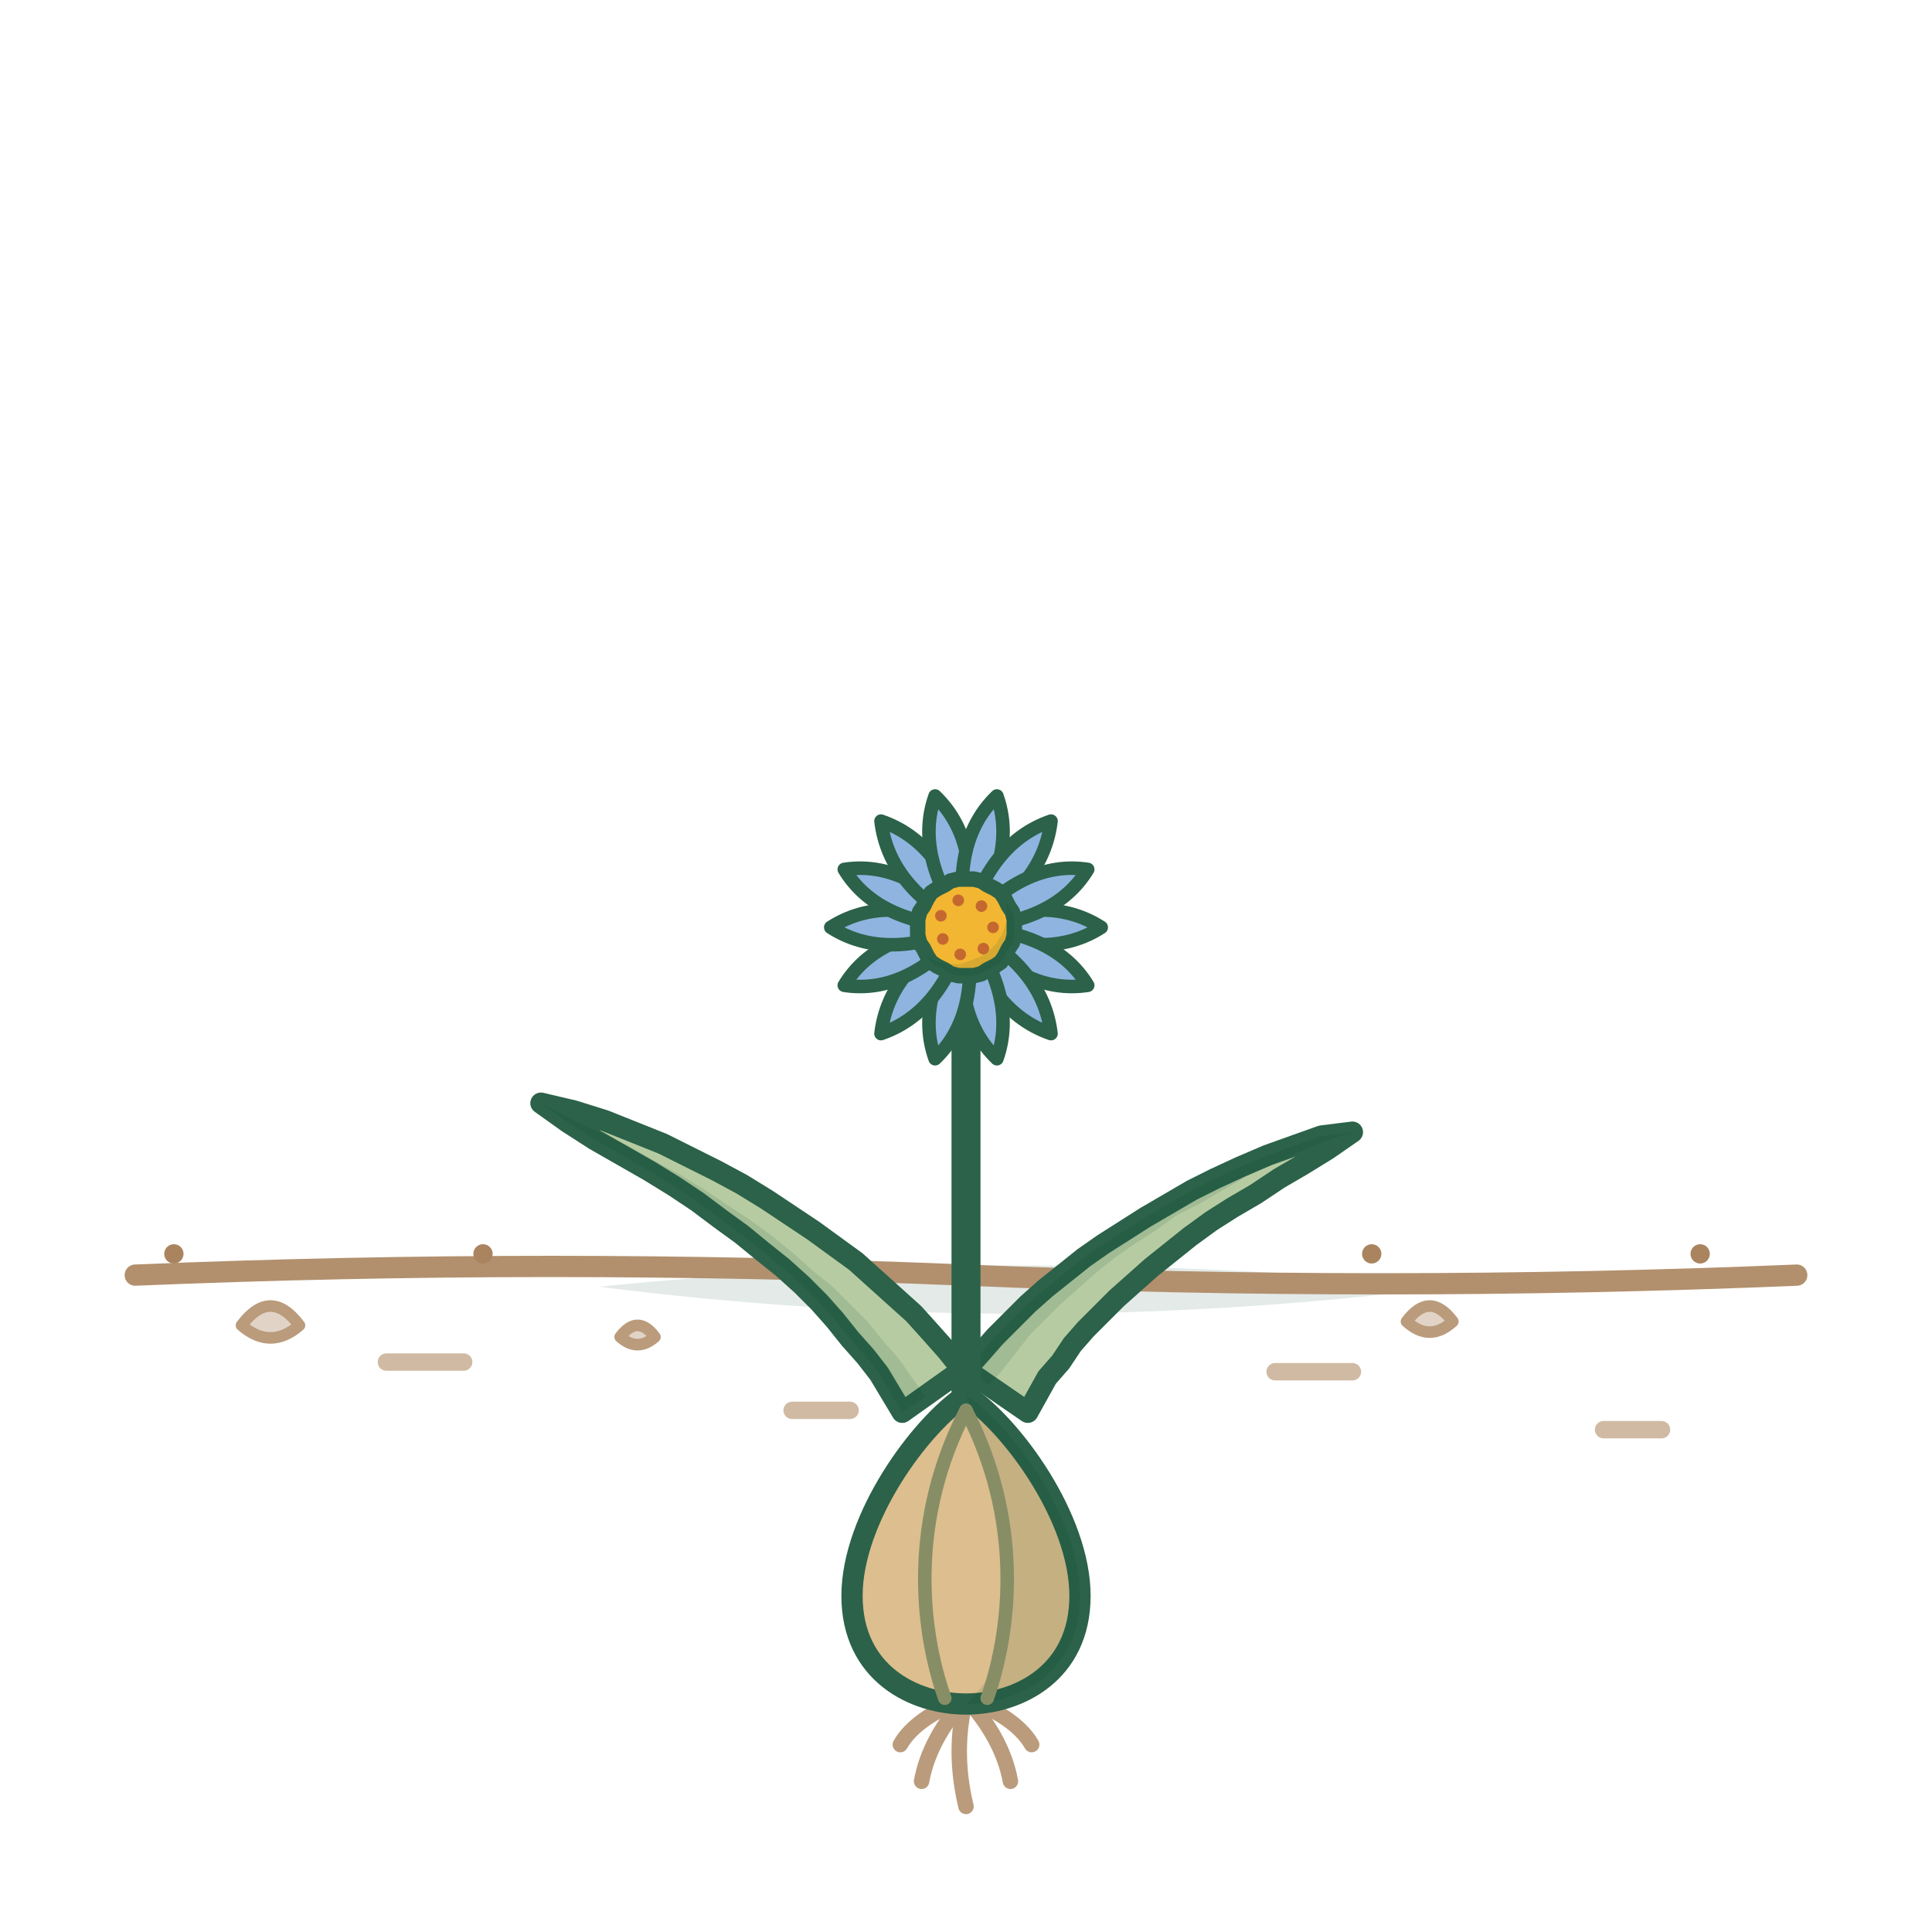
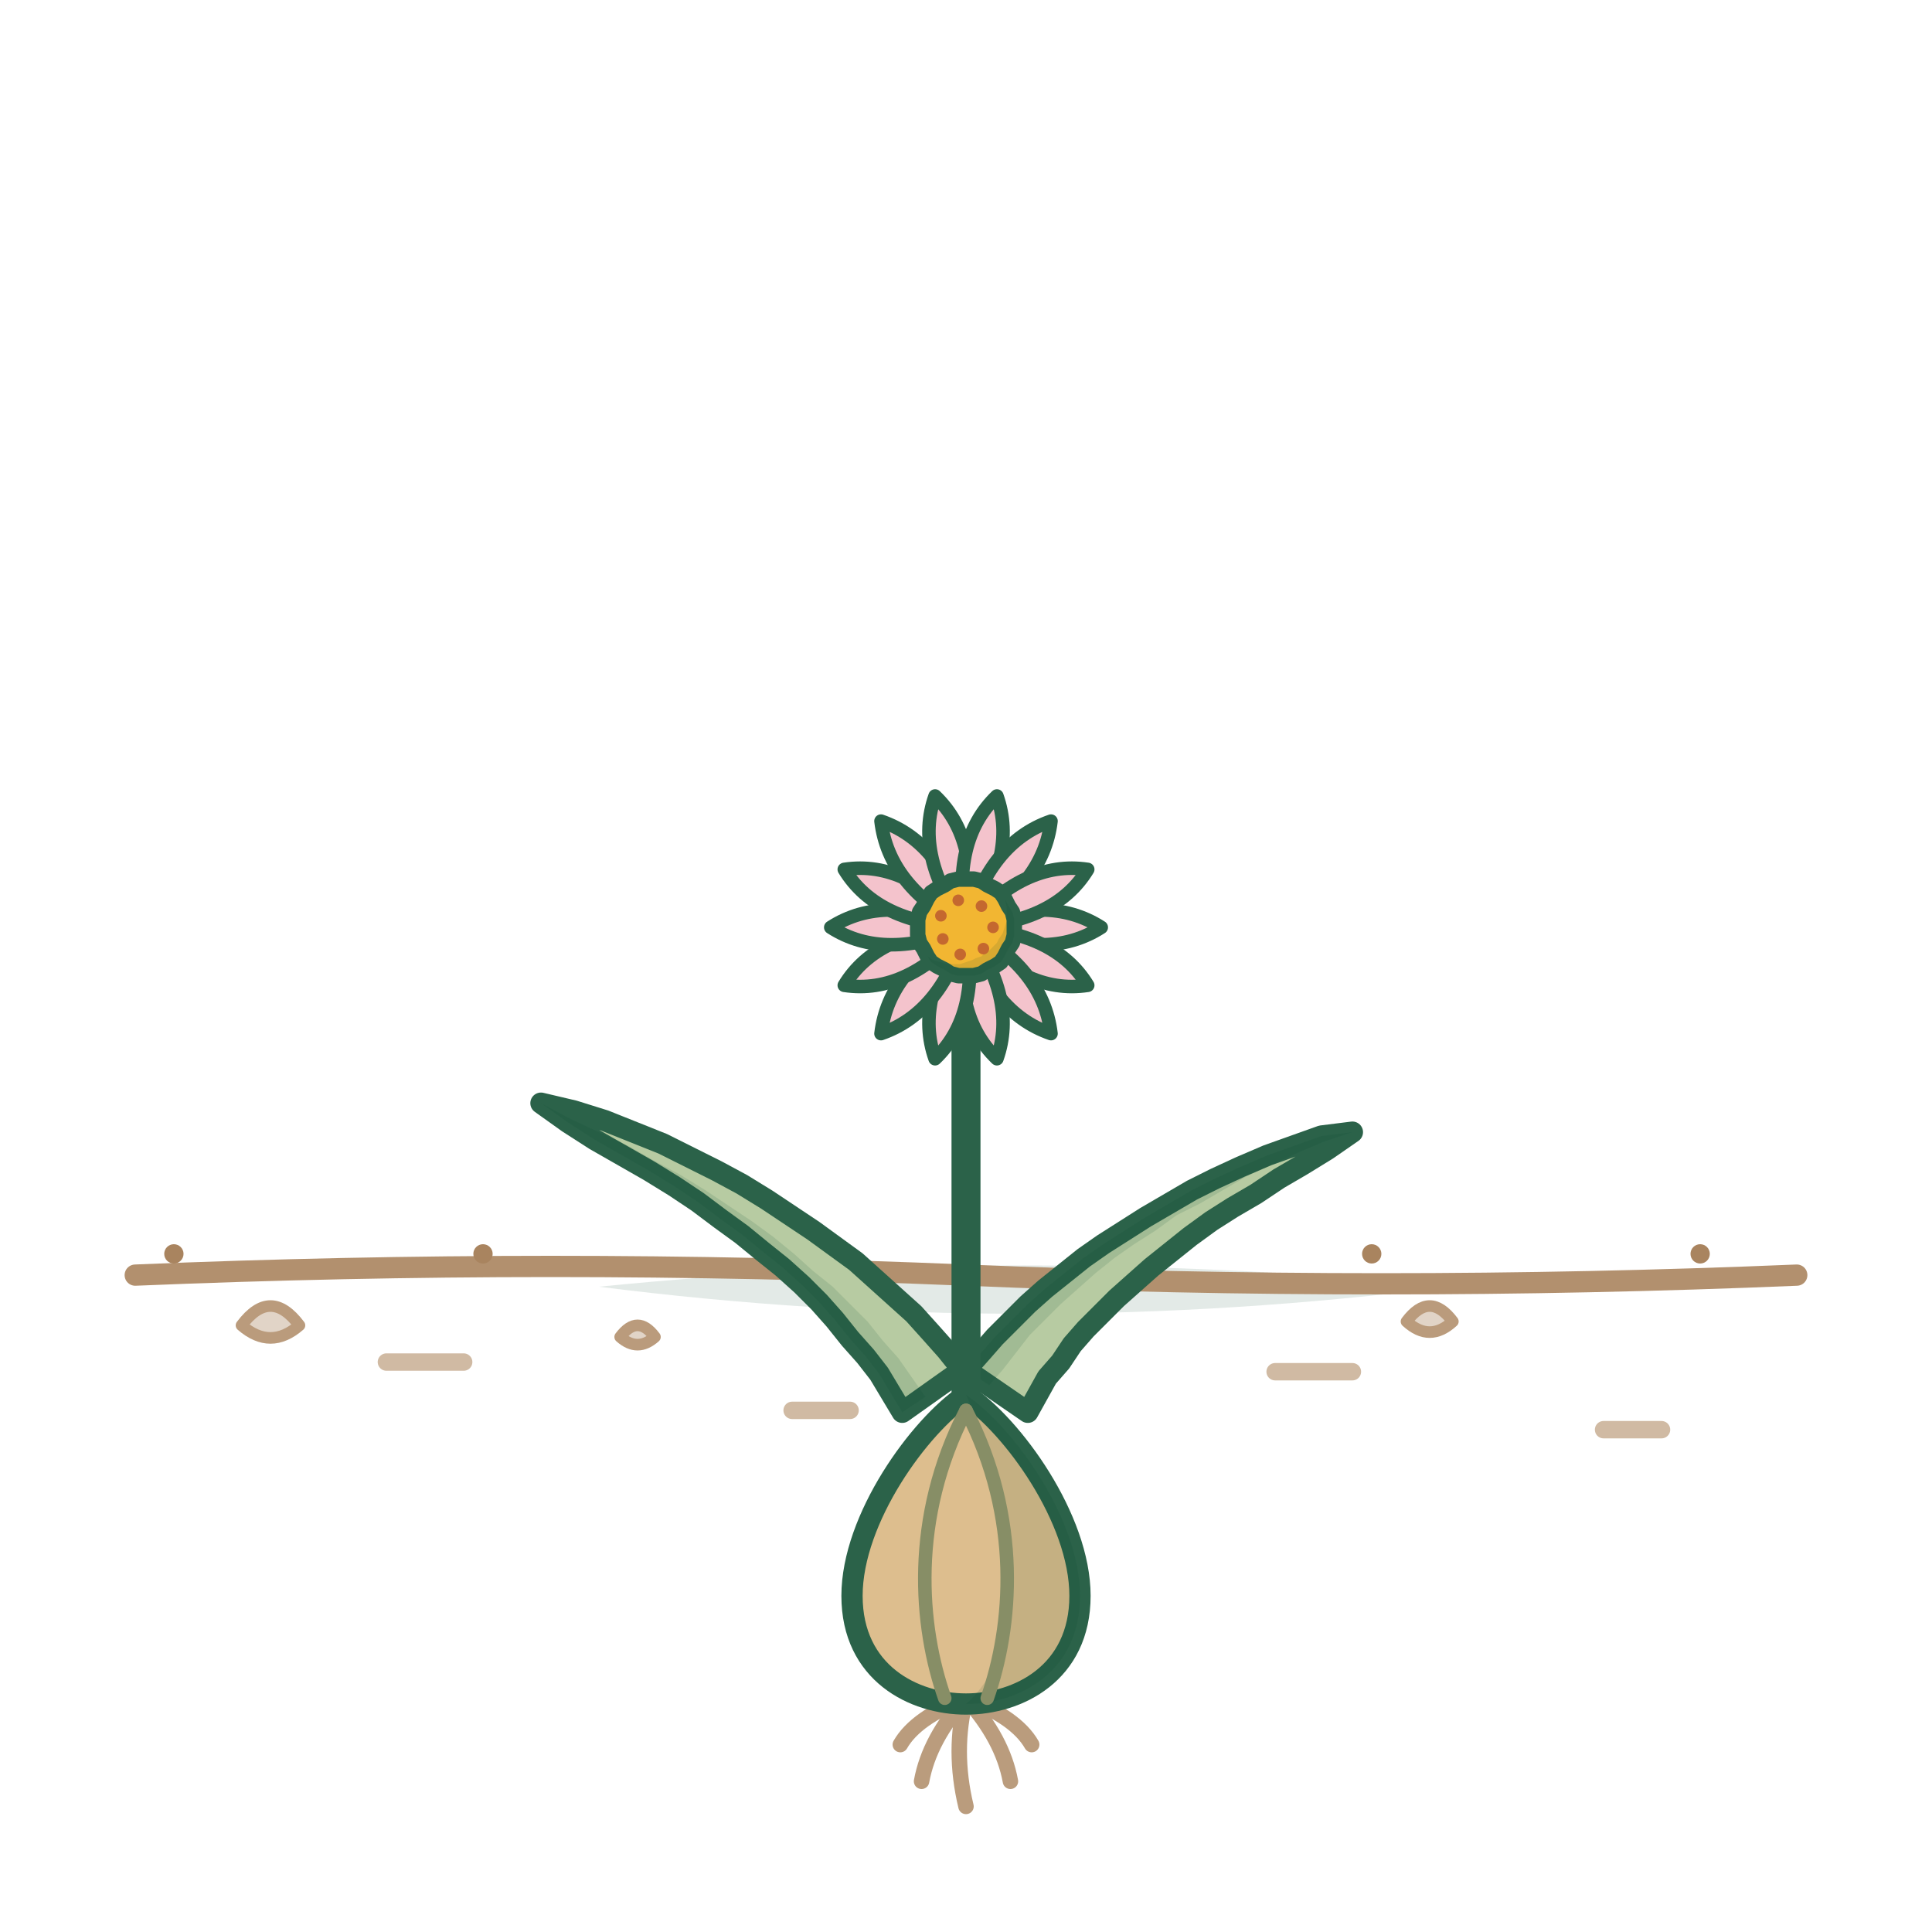
<svg xmlns="http://www.w3.org/2000/svg" width="100" height="100" viewBox="0 0 100 100">
  <g stroke-linecap="round" stroke-linejoin="round">
    <path d="M31,66.6 Q53,64.4 75,66.6 Q53,69.4 31,66.6 Z" fill="#06472A" fill-opacity="0.11" stroke="none" />
    <path d="M7,66 Q28.5,65.1 50,66 T93,66" fill="none" stroke="#B2906E" stroke-width="1.1" />
    <path d="M20,70.5 L24,70.5" fill="none" stroke="#D0BAA3" stroke-width="0.9" />
    <path d="M41,73 L44,73" fill="none" stroke="#D0BAA3" stroke-width="0.9" />
    <path d="M66,71 L70,71" fill="none" stroke="#D0BAA3" stroke-width="0.9" />
    <path d="M83,74 L86,74" fill="none" stroke="#D0BAA3" stroke-width="0.9" />
    <path d="M12.5,68.6 Q14,66.6 15.5,68.6 Q14,69.9 12.5,68.6 Z" fill="#A9845F" fill-opacity="0.35" stroke="#BA9B7C" stroke-width="0.6" />
    <path d="M72.8,68.4 Q74,66.8 75.2,68.4 Q74,69.5 72.8,68.4 Z" fill="#A9845F" fill-opacity="0.35" stroke="#BA9B7C" stroke-width="0.6" />
    <path d="M32.1,69.2 Q33,68 33.9,69.2 Q33,70 32.1,69.2 Z" fill="#A9845F" fill-opacity="0.35" stroke="#BA9B7C" stroke-width="0.6" />
    <circle cx="9" cy="64.9" r="0.5" fill="#A9845F" />
    <circle cx="25" cy="64.9" r="0.5" fill="#A9845F" />
    <circle cx="71" cy="64.9" r="0.5" fill="#A9845F" />
    <circle cx="88" cy="64.9" r="0.5" fill="#A9845F" />
    <path d="M49.8,70.9 L49,69.9 L48.2,69 L47.3,68 L46.3,67.1 L45.3,66.2 L44.3,65.3 L43.2,64.5 L42.1,63.7 L40.9,62.9 L39.7,62.1 L38.4,61.3 L37.1,60.6 L35.7,59.9 L34.3,59.2 L32.8,58.6 L31.3,58 L29.7,57.5 L28,57.1 L28,57.1 L29.4,58.1 L30.8,59 L32.2,59.8 L33.6,60.6 L34.9,61.4 L36.1,62.2 L37.3,63.1 L38.4,63.9 L39.5,64.8 L40.5,65.6 L41.5,66.5 L42.4,67.4 L43.2,68.3 L44,69.3 L44.8,70.2 L45.5,71.1 L46.1,72.1 L46.7,73.1 Z" fill="#B7CBA2" stroke="#2B6249" stroke-width="1.1" />
    <path d="M46.7,73.1 L46.1,72.1 L45.5,71.1 L44.8,70.2 L44,69.3 L43.2,68.3 L42.4,67.4 L41.5,66.5 L40.5,65.6 L39.5,64.8 L38.4,63.9 L37.3,63.1 L36.1,62.2 L34.9,61.4 L33.6,60.6 L32.2,59.8 L30.8,59 L29.4,58.1 L28,57.1 L28,57.1 L29.5,57.9 L31,58.6 L32.5,59.3 L33.9,60.1 L35.2,60.8 L36.5,61.6 L37.7,62.4 L38.9,63.2 L40,64 L41.1,64.9 L42.1,65.8 L43.1,66.6 L44,67.5 L44.9,68.4 L45.7,69.4 L46.5,70.3 L47.2,71.3 L47.9,72.3 Z" fill="#06472A" fill-opacity="0.12" stroke="none" />
    <path d="M53.2,73.1 L53.7,72.2 L54.2,71.3 L54.9,70.5 L55.5,69.6 L56.2,68.8 L57,68 L57.8,67.2 L58.7,66.4 L59.6,65.6 L60.6,64.8 L61.6,64 L62.7,63.2 L63.8,62.5 L65,61.8 L66.2,61 L67.4,60.3 L68.7,59.5 L70,58.6 L70,58.6 L68.4,58.8 L67,59.3 L65.6,59.8 L64.2,60.4 L62.9,61 L61.7,61.6 L60.5,62.3 L59.3,63 L58.2,63.7 L57.1,64.4 L56.1,65.1 L55.1,65.9 L54.1,66.7 L53.2,67.5 L52.4,68.3 L51.5,69.2 L50.8,70 L50,70.9 Z" fill="#B7CBA2" stroke="#2B6249" stroke-width="1.1" />
    <path d="M50,70.9 L50.8,70 L51.5,69.2 L52.4,68.3 L53.2,67.5 L54.1,66.7 L55.1,65.9 L56.1,65.1 L57.1,64.4 L58.2,63.7 L59.3,63 L60.5,62.3 L61.7,61.6 L62.9,61 L64.2,60.4 L65.6,59.8 L67,59.3 L68.4,58.8 L70,58.6 L70,58.6 L68.5,59.1 L67.1,59.7 L65.8,60.3 L64.5,60.9 L63.3,61.6 L62.1,62.3 L60.9,62.9 L59.8,63.7 L58.7,64.4 L57.7,65.1 L56.7,65.9 L55.8,66.7 L54.9,67.5 L54.1,68.3 L53.3,69.1 L52.6,70 L51.9,70.9 L51.2,71.7 Z" fill="#06472A" fill-opacity="0.12" stroke="none" />
    <path d="M50,72 Q50,57.6 50,48" fill="none" stroke="#2B6249" stroke-width="1.5" />
-     <path d="M50,48 Q54.2,49.8 57,48 Q54.2,46.2 50,48 Z" fill="#8FB4E0" stroke="#2B6249" stroke-width="0.7" />
-     <path d="M50,48 Q53,51.5 56.3,51 Q54.6,48.2 50,48 Z" fill="#8FB4E0" stroke="#2B6249" stroke-width="0.7" />
-     <path d="M50,48 Q51.2,52.4 54.4,53.5 Q54,50.1 50,48 Z" fill="#8FB4E0" stroke="#2B6249" stroke-width="0.7" />
-     <path d="M50,48 Q49.2,52.5 51.6,54.8 Q52.7,51.7 50,48 Z" fill="#8FB4E0" stroke="#2B6249" stroke-width="0.7" />
-     <path d="M50,48 Q47.3,51.7 48.4,54.8 Q50.8,52.5 50,48 Z" fill="#8FB4E0" stroke="#2B6249" stroke-width="0.7" />
-     <path d="M50,48 Q46,50.1 45.6,53.5 Q48.8,52.4 50,48 Z" fill="#8FB4E0" stroke="#2B6249" stroke-width="0.7" />
-     <path d="M50,48 Q45.4,48.2 43.7,51 Q47,51.5 50,48 Z" fill="#8FB4E0" stroke="#2B6249" stroke-width="0.7" />
-     <path d="M50,48 Q45.8,46.2 43,48 Q45.8,49.8 50,48 Z" fill="#8FB4E0" stroke="#2B6249" stroke-width="0.7" />
-     <path d="M50,48 Q47,44.5 43.7,45 Q45.4,47.8 50,48 Z" fill="#8FB4E0" stroke="#2B6249" stroke-width="0.7" />
-     <path d="M50,48 Q48.8,43.6 45.6,42.5 Q46,45.9 50,48 Z" fill="#8FB4E0" stroke="#2B6249" stroke-width="0.7" />
-     <path d="M50,48 Q50.8,43.5 48.4,41.2 Q47.3,44.3 50,48 Z" fill="#8FB4E0" stroke="#2B6249" stroke-width="0.7" />
-     <path d="M50,48 Q52.7,44.3 51.6,41.2 Q49.2,43.5 50,48 Z" fill="#8FB4E0" stroke="#2B6249" stroke-width="0.7" />
-     <path d="M50,48 Q54,45.9 54.4,42.5 Q51.2,43.6 50,48 Z" fill="#8FB4E0" stroke="#2B6249" stroke-width="0.7" />
-     <path d="M50,48 Q54.6,47.8 56.3,45 Q53,44.5 50,48 Z" fill="#8FB4E0" stroke="#2B6249" stroke-width="0.7" />
+     <path d="M50,48 Q54.2,49.8 57,48 Q54.2,46.2 50,48 Z" fill="#F4C3CC" stroke="#2B6249" stroke-width="0.7" />
+     <path d="M50,48 Q53,51.5 56.3,51 Q54.6,48.2 50,48 Z" fill="#F4C3CC" stroke="#2B6249" stroke-width="0.7" />
+     <path d="M50,48 Q51.2,52.4 54.4,53.5 Q54,50.1 50,48 Z" fill="#F4C3CC" stroke="#2B6249" stroke-width="0.7" />
+     <path d="M50,48 Q49.2,52.5 51.6,54.8 Q52.7,51.7 50,48 Z" fill="#F4C3CC" stroke="#2B6249" stroke-width="0.7" />
+     <path d="M50,48 Q47.3,51.7 48.4,54.8 Q50.8,52.5 50,48 Z" fill="#F4C3CC" stroke="#2B6249" stroke-width="0.7" />
+     <path d="M50,48 Q46,50.1 45.6,53.5 Q48.8,52.4 50,48 Z" fill="#F4C3CC" stroke="#2B6249" stroke-width="0.7" />
+     <path d="M50,48 Q45.4,48.2 43.7,51 Q47,51.5 50,48 Z" fill="#F4C3CC" stroke="#2B6249" stroke-width="0.7" />
+     <path d="M50,48 Q45.8,46.2 43,48 Q45.8,49.8 50,48 Z" fill="#F4C3CC" stroke="#2B6249" stroke-width="0.7" />
+     <path d="M50,48 Q47,44.5 43.7,45 Q45.4,47.8 50,48 Z" fill="#F4C3CC" stroke="#2B6249" stroke-width="0.7" />
+     <path d="M50,48 Q48.8,43.6 45.6,42.5 Q46,45.9 50,48 Z" fill="#F4C3CC" stroke="#2B6249" stroke-width="0.7" />
+     <path d="M50,48 Q50.8,43.5 48.4,41.2 Q47.3,44.3 50,48 Z" fill="#F4C3CC" stroke="#2B6249" stroke-width="0.7" />
+     <path d="M50,48 Q52.7,44.3 51.6,41.2 Q49.2,43.5 50,48 Z" fill="#F4C3CC" stroke="#2B6249" stroke-width="0.7" />
+     <path d="M50,48 Q54,45.9 54.4,42.5 Q51.2,43.6 50,48 Z" fill="#F4C3CC" stroke="#2B6249" stroke-width="0.7" />
+     <path d="M50,48 Q54.6,47.8 56.3,45 Q53,44.5 50,48 Z" fill="#F4C3CC" stroke="#2B6249" stroke-width="0.7" />
    <path d="M52.5,48 L52.5,48.4 L52.4,48.8 L52.2,49.1 L52,49.5 L51.8,49.8 L51.5,50 L51.1,50.2 L50.8,50.4 L50.4,50.5 L50,50.5 L49.6,50.5 L49.2,50.4 L48.9,50.2 L48.5,50 L48.2,49.8 L48,49.5 L47.8,49.1 L47.6,48.8 L47.5,48.4 L47.5,48 L47.5,47.6 L47.6,47.2 L47.8,46.9 L48,46.5 L48.2,46.2 L48.5,46 L48.9,45.8 L49.2,45.6 L49.6,45.5 L50,45.5 L50.4,45.5 L50.8,45.6 L51.1,45.8 L51.5,46 L51.8,46.2 L52,46.5 L52.2,46.9 L52.4,47.2 L52.5,47.6 Z" fill="#F2B632" stroke="#2B6249" stroke-width="0.8" />
    <path d="M52,46.5 L52.2,46.9 L52.4,47.2 L52.5,47.6 L52.5,48 L52.5,48.4 L52.4,48.8 L52.2,49.1 L52,49.5 L51.8,49.8 L51.5,50 L51.1,50.2 L50.8,50.4 L50.4,50.5 L50,50.5 L49.6,50.5 L49.2,50.4 L48.9,50.2 L48.5,50 L48.2,49.8 L48,49.5 L48,49.5 L48.3,49.7 L48.7,49.8 L49,49.9 L49.4,49.9 L49.7,49.9 L50,49.8 L50.3,49.7 L50.5,49.6 L50.8,49.5 L51,49.3 L51.2,49.2 L51.4,49 L51.6,48.8 L51.7,48.6 L51.9,48.3 L52,48 L52.1,47.7 L52.1,47.3 L52.1,46.9 L52,46.5 Z" fill="#06472A" fill-opacity="0.11" stroke="none" />
    <circle cx="51.4" cy="48" r="0.3" fill="#C4682F" />
    <circle cx="50.9" cy="49.1" r="0.3" fill="#C4682F" />
    <circle cx="49.7" cy="49.4" r="0.3" fill="#C4682F" />
    <circle cx="48.8" cy="48.6" r="0.3" fill="#C4682F" />
    <circle cx="48.7" cy="47.4" r="0.3" fill="#C4682F" />
    <circle cx="49.6" cy="46.6" r="0.3" fill="#C4682F" />
    <circle cx="50.8" cy="46.9" r="0.3" fill="#C4682F" />
    <path d="M50,87.9 Q52.6,88.9 53.4,90.3" fill="none" stroke="#BA9C7D" stroke-width="0.8" />
    <path d="M50,87.9 Q51.9,90 52.3,92.2" fill="none" stroke="#BA9C7D" stroke-width="0.8" />
    <path d="M50,87.9 Q49.3,90.6 50,93.5" fill="none" stroke="#BA9C7D" stroke-width="0.8" />
    <path d="M50,87.9 Q48.1,90 47.7,92.2" fill="none" stroke="#BA9C7D" stroke-width="0.8" />
    <path d="M50,87.9 Q47.4,88.9 46.6,90.3" fill="none" stroke="#BA9C7D" stroke-width="0.8" />
    <path d="M50,72.2 C52.4,73.8 55.9,78.6 55.9,82.6 C55.9,86.6 52.7,88.2 50,88.2 C47.3,88.2 44.1,86.6 44.1,82.6 C44.1,78.6 47.6,73.8 50,72.2 Z" fill="#DDBE8E" stroke="#2B6249" stroke-width="1.1" />
    <path d="M50,72.2 C52.4,73.8 55.9,78.6 55.9,82.6 C55.9,86.6 52.7,88.2 50,88.2 C52.7,85.8 53.7,80.2 50,72.2 Z" fill="#06472A" fill-opacity="0.11" stroke="none" />
    <path d="M50,73 C47.1,78.6 47.6,84.2 48.9,87.9" fill="none" stroke="#878E66" stroke-width="0.7" />
    <path d="M50,73 C52.9,78.6 52.4,84.2 51.1,87.9" fill="none" stroke="#878E66" stroke-width="0.7" />
  </g>
</svg>
